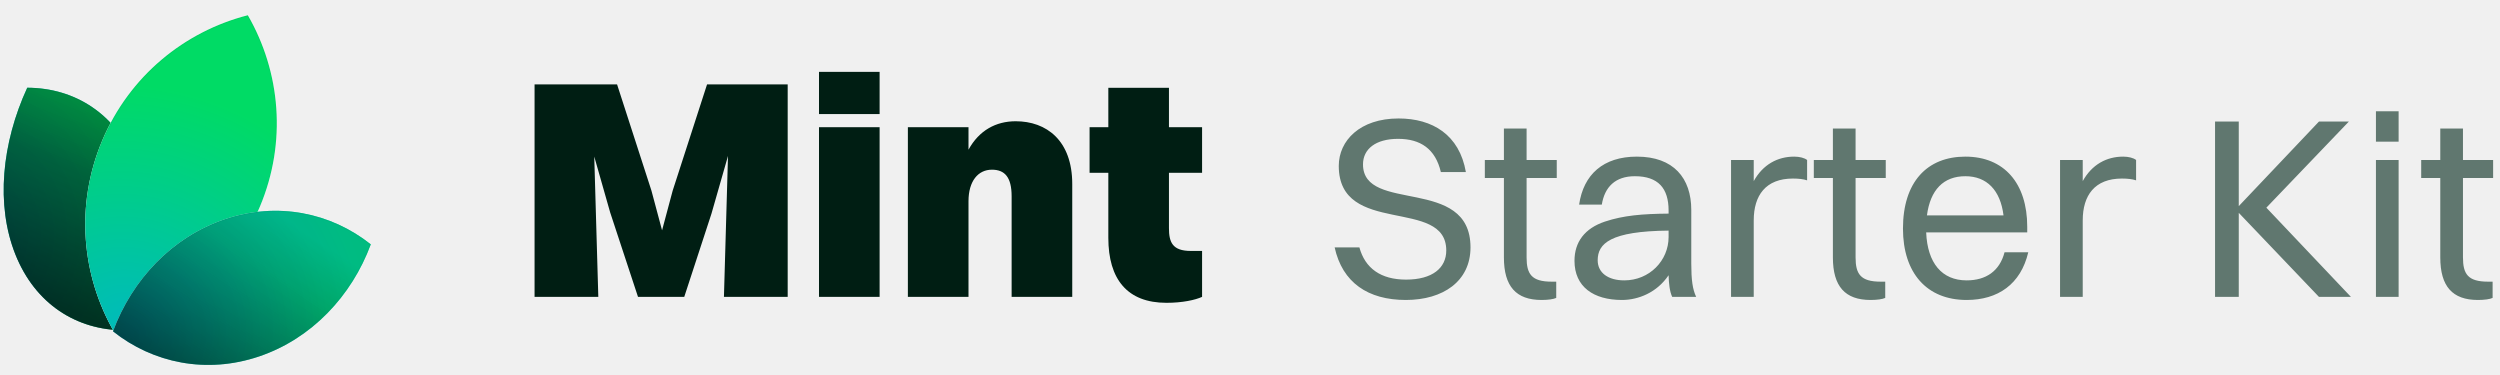
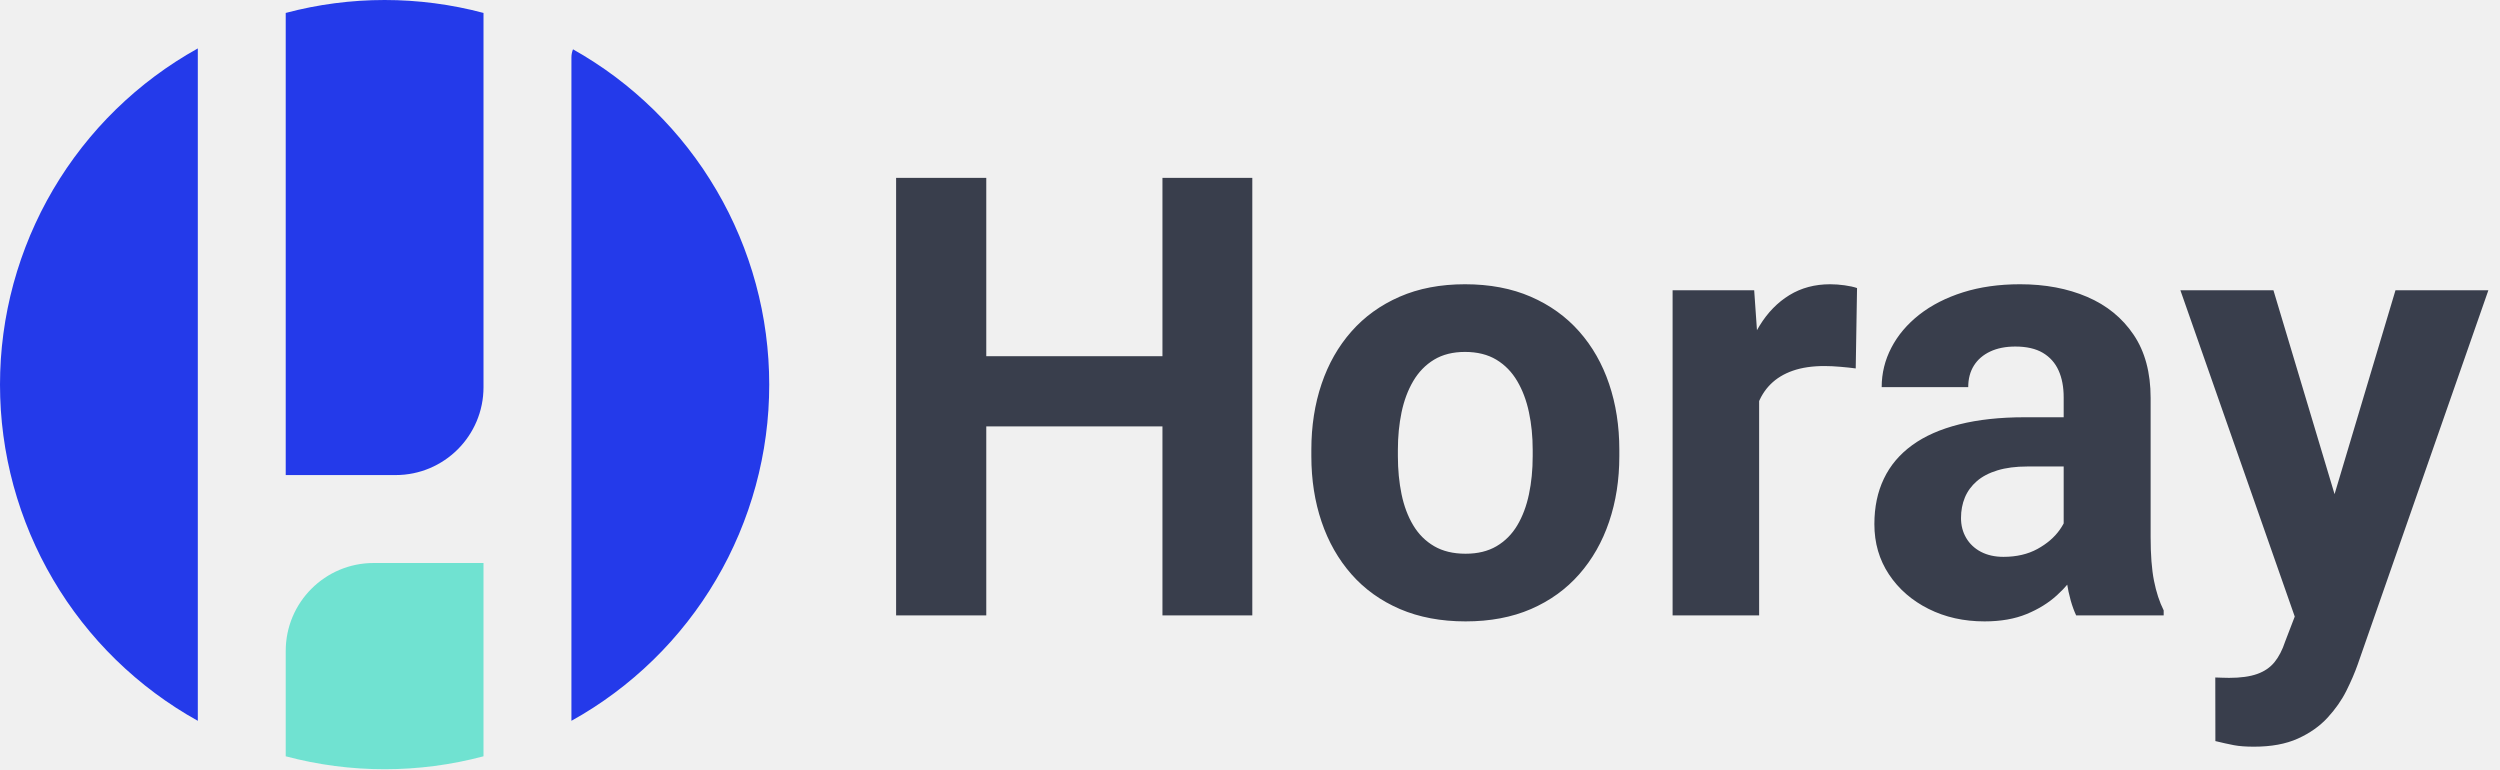
- <svg xmlns="http://www.w3.org/2000/svg" width="160" height="24" viewBox="0 0 160 24" fill="none">
-   <path d="M7.953 21.139C4.896 21.13 2.255 19.458 0.987 16.29C-0.28 13.121 0.109 9.163 1.744 5.615C4.801 5.624 7.442 7.296 8.71 10.465C9.977 13.633 9.588 17.591 7.953 21.139Z" fill="white" />
-   <path d="M7.953 21.139C4.896 21.13 2.255 19.458 0.987 16.29C-0.28 13.121 0.109 9.163 1.744 5.615C4.801 5.624 7.442 7.296 8.71 10.465C9.977 13.633 9.588 17.591 7.953 21.139Z" fill="url(#paint0_radial_115_86)" />
-   <path d="M7.953 21.139C4.896 21.13 2.255 19.458 0.987 16.29C-0.28 13.121 0.109 9.163 1.744 5.615C4.801 5.624 7.442 7.296 8.71 10.465C9.977 13.633 9.588 17.591 7.953 21.139Z" fill="black" fill-opacity="0.5" style="mix-blend-mode:hard-light" />
-   <path d="M7.953 21.139C4.896 21.13 2.255 19.458 0.987 16.29C-0.28 13.121 0.109 9.163 1.744 5.615C4.801 5.624 7.442 7.296 8.71 10.465C9.977 13.633 9.588 17.591 7.953 21.139Z" fill="url(#paint1_linear_115_86)" fill-opacity="0.5" style="mix-blend-mode:hard-light" />
-   <path d="M7.935 21.111C4.897 21.096 2.274 19.431 1.013 16.279C-0.248 13.124 0.136 9.182 1.762 5.643C4.8 5.659 7.423 7.324 8.684 10.476C9.945 13.63 9.561 17.572 7.935 21.111Z" stroke="url(#paint2_linear_115_86)" stroke-opacity="0.05" stroke-width="0.056" />
-   <path d="M7.31 21.257C11.354 20.221 14.884 17.375 16.628 13.236C18.373 9.097 17.945 4.587 15.86 0.976C11.816 2.012 8.287 4.858 6.542 8.998C4.797 13.137 5.225 17.646 7.31 21.257Z" fill="white" />
-   <path d="M7.31 21.257C11.354 20.221 14.884 17.375 16.628 13.236C18.373 9.097 17.945 4.587 15.86 0.976C11.816 2.012 8.287 4.858 6.542 8.998C4.797 13.137 5.225 17.646 7.31 21.257Z" fill="url(#paint3_radial_115_86)" />
-   <path d="M16.602 13.225C14.864 17.349 11.351 20.187 7.324 21.225C5.253 17.624 4.829 13.132 6.568 9.009C8.306 4.885 11.819 2.047 15.846 1.009C17.918 4.61 18.341 9.101 16.602 13.225Z" stroke="url(#paint4_linear_115_86)" stroke-opacity="0.05" stroke-width="0.056" />
-   <path d="M7.234 21.207C9.789 23.237 13.21 23.951 16.577 22.814C19.944 21.677 22.506 18.945 23.73 15.638C21.175 13.608 17.754 12.894 14.387 14.031C11.02 15.168 8.458 17.901 7.234 21.207Z" fill="white" />
-   <path d="M7.234 21.207C9.789 23.237 13.21 23.951 16.577 22.814C19.944 21.677 22.506 18.945 23.73 15.638C21.175 13.608 17.754 12.894 14.387 14.031C11.02 15.168 8.458 17.901 7.234 21.207Z" fill="url(#paint5_radial_115_86)" />
-   <path d="M7.234 21.207C9.789 23.237 13.21 23.951 16.577 22.814C19.944 21.677 22.506 18.945 23.73 15.638C21.175 13.608 17.754 12.894 14.387 14.031C11.02 15.168 8.458 17.901 7.234 21.207Z" fill="black" fill-opacity="0.2" style="mix-blend-mode:hard-light" />
-   <path d="M7.234 21.207C9.789 23.237 13.21 23.951 16.577 22.814C19.944 21.677 22.506 18.945 23.73 15.638C21.175 13.608 17.754 12.894 14.387 14.031C11.02 15.168 8.458 17.901 7.234 21.207Z" fill="url(#paint6_linear_115_86)" fill-opacity="0.5" style="mix-blend-mode:hard-light" />
-   <path d="M16.568 22.787C13.218 23.918 9.814 23.212 7.267 21.198C8.492 17.907 11.044 15.189 14.396 14.058C17.747 12.927 21.15 13.633 23.697 15.648C22.472 18.938 19.92 21.656 16.568 22.787Z" stroke="url(#paint7_linear_115_86)" stroke-opacity="0.05" stroke-width="0.056" />
-   <path d="M34.212 19V5.4H39.492L41.692 12.2L42.372 14.74L43.052 12.2L45.252 5.4H50.412V19H46.332L46.592 9.98L45.532 13.68L43.792 19H40.832L39.052 13.6L38.032 10.02L38.292 19H34.212ZM52.416 7.3V4.6H56.295V7.3H52.416ZM52.416 19V8.14H56.295V19H52.416ZM58.104 19V8.14H61.984V9.58C62.664 8.34 63.744 7.76 65.004 7.76C66.964 7.76 68.624 8.98 68.624 11.78V19H64.744V12.56C64.744 11.34 64.304 10.86 63.484 10.86C62.604 10.86 61.984 11.58 61.984 12.88V19H58.104ZM70.933 15.22V11.06H69.733V8.14H70.933V5.62H74.813V8.14H76.933V11.06H74.813V14.6C74.813 15.5 75.033 16.06 76.213 16.06H76.933V19C76.493 19.2 75.673 19.38 74.653 19.38C72.153 19.38 70.933 17.88 70.933 15.22Z" fill="#001E13" />
-   <path d="M87.232 10.519C87.232 13.687 94.112 11.229 94.112 15.832C94.112 17.994 92.364 19.198 89.971 19.198C87.562 19.198 85.912 18.093 85.417 15.832H87.001C87.364 17.169 88.371 17.895 89.987 17.895C91.671 17.895 92.561 17.152 92.561 16.03C92.561 12.598 85.681 15.155 85.681 10.618C85.681 9.001 87.034 7.582 89.509 7.582C91.671 7.582 93.403 8.621 93.816 11.014H92.215C91.868 9.529 90.912 8.886 89.476 8.886C88.057 8.886 87.232 9.529 87.232 10.519ZM96.25 16.476V11.393H95.029V10.239H96.25V8.226H97.702V10.239H99.632V11.393H97.702V16.476C97.702 17.532 98.015 18.026 99.302 18.026H99.599V19.066C99.434 19.148 99.071 19.198 98.659 19.198C97.025 19.198 96.25 18.323 96.25 16.476ZM102.516 13.093H101.064C101.345 11.162 102.615 10.024 104.76 10.024C107.103 10.024 108.242 11.393 108.242 13.44V16.888C108.242 17.895 108.324 18.521 108.555 19H107.021C106.856 18.654 106.806 18.142 106.79 17.614C106.047 18.72 104.859 19.198 103.803 19.198C101.988 19.198 100.767 18.357 100.767 16.69C100.767 15.486 101.427 14.611 102.714 14.182C103.902 13.786 105.107 13.687 106.79 13.671V13.473C106.79 12.053 106.13 11.278 104.628 11.278C103.374 11.278 102.698 11.971 102.516 13.093ZM102.252 16.657C102.252 17.465 102.929 17.944 103.952 17.944C105.569 17.944 106.79 16.674 106.79 15.172V14.759C103.061 14.793 102.252 15.585 102.252 16.657ZM110.787 19V10.239H112.239V11.591C112.833 10.519 113.774 10.024 114.83 10.024C115.176 10.024 115.49 10.107 115.655 10.239V11.542C115.407 11.46 115.094 11.427 114.747 11.427C112.998 11.427 112.239 12.515 112.239 14.1V19H110.787ZM117.305 16.476V11.393H116.084V10.239H117.305V8.226H118.757V10.239H120.688V11.393H118.757V16.476C118.757 17.532 119.071 18.026 120.358 18.026H120.655V19.066C120.49 19.148 120.127 19.198 119.714 19.198C118.081 19.198 117.305 18.323 117.305 16.476ZM129.809 16.145C129.33 18.192 127.862 19.198 125.865 19.198C123.324 19.198 121.79 17.482 121.79 14.627C121.79 11.658 123.324 10.024 125.783 10.024C128.258 10.024 129.743 11.723 129.743 14.512V14.875H123.275C123.357 16.838 124.281 17.944 125.865 17.944C127.103 17.944 127.977 17.35 128.291 16.145H129.809ZM125.783 11.278C124.38 11.278 123.539 12.152 123.324 13.786H128.225C128.027 12.169 127.152 11.278 125.783 11.278ZM131.843 19V10.239H133.295V11.591C133.889 10.519 134.829 10.024 135.885 10.024C136.232 10.024 136.545 10.107 136.71 10.239V11.542C136.463 11.46 136.149 11.427 135.803 11.427C134.054 11.427 133.295 12.515 133.295 14.1V19H131.843ZM141.763 19V7.78H143.281V13.192L148.413 7.78H150.327L145.047 13.291L150.459 19H148.413L143.281 13.621V19H141.763ZM152.06 9.067V7.12H153.512V9.067H152.06ZM152.06 19V10.239H153.512V19H152.06ZM156.178 16.476V11.393H154.957V10.239H156.178V8.226H157.63V10.239H159.56V11.393H157.63V16.476C157.63 17.532 157.943 18.026 159.23 18.026H159.527V19.066C159.362 19.148 158.999 19.198 158.587 19.198C156.953 19.198 156.178 18.323 156.178 16.476Z" fill="#002719" fill-opacity="0.6" />
+ <svg xmlns="http://www.w3.org/2000/svg" width="104" height="32" viewBox="0 0 104 32" fill="none">
+   <g clipPath="url(#clip0_5_30)">
+     <path d="M49.42 14.818V17.738H39.917V14.818H49.42ZM41.029 7.4V25.6H37.278V7.4H41.029ZM52.096 7.4V25.6H48.358V7.4H52.096ZM54.552 18.979V18.708C54.552 17.722 54.694 16.81 54.977 15.973C55.26 15.135 55.674 14.408 56.219 13.79C56.763 13.172 57.432 12.69 58.224 12.344C59.016 11.998 59.923 11.825 60.944 11.825C61.972 11.825 62.885 11.998 63.682 12.344C64.478 12.69 65.149 13.172 65.695 13.79C66.241 14.408 66.656 15.135 66.939 15.973C67.222 16.81 67.364 17.722 67.364 18.708V18.979C67.364 19.96 67.222 20.868 66.939 21.704C66.656 22.54 66.241 23.269 65.695 23.89C65.149 24.511 64.481 24.992 63.69 25.336C62.899 25.678 61.992 25.85 60.968 25.85C59.945 25.85 59.034 25.678 58.236 25.336C57.439 24.992 56.767 24.511 56.221 23.89C55.675 23.269 55.26 22.54 54.977 21.704C54.694 20.868 54.552 19.96 54.552 18.979ZM58.152 18.708V18.979C58.152 19.541 58.203 20.068 58.304 20.559C58.406 21.051 58.568 21.482 58.79 21.852C59.012 22.223 59.303 22.513 59.662 22.722C60.021 22.931 60.457 23.035 60.968 23.035C61.472 23.035 61.901 22.931 62.256 22.722C62.611 22.513 62.899 22.223 63.12 21.852C63.34 21.482 63.502 21.051 63.605 20.559C63.709 20.068 63.76 19.541 63.76 18.979V18.708C63.76 18.16 63.709 17.642 63.605 17.154C63.502 16.665 63.34 16.232 63.117 15.854C62.895 15.476 62.606 15.179 62.248 14.963C61.89 14.748 61.455 14.64 60.944 14.64C60.44 14.64 60.011 14.748 59.656 14.963C59.301 15.179 59.012 15.476 58.79 15.854C58.568 16.232 58.406 16.665 58.304 17.154C58.203 17.642 58.152 18.16 58.152 18.708ZM73.18 15.03V25.6H69.58V12.075H72.974L73.18 15.03ZM77.253 11.983L77.198 15.327C77.023 15.303 76.812 15.28 76.565 15.259C76.318 15.238 76.095 15.227 75.895 15.227C75.39 15.227 74.952 15.292 74.58 15.422C74.208 15.552 73.899 15.74 73.653 15.987C73.406 16.233 73.221 16.536 73.098 16.895C72.975 17.253 72.909 17.662 72.898 18.12L72.172 17.902C72.172 17.023 72.259 16.215 72.433 15.479C72.606 14.742 72.861 14.1 73.197 13.552C73.533 13.003 73.948 12.578 74.44 12.277C74.932 11.976 75.497 11.825 76.135 11.825C76.33 11.825 76.531 11.84 76.739 11.869C76.948 11.898 77.119 11.936 77.253 11.983ZM85.849 22.551V16.528C85.849 16.097 85.778 15.724 85.636 15.41C85.494 15.096 85.276 14.852 84.981 14.677C84.685 14.503 84.304 14.416 83.837 14.416C83.435 14.416 83.087 14.485 82.793 14.623C82.5 14.761 82.274 14.955 82.115 15.207C81.957 15.459 81.878 15.758 81.878 16.105H78.278C78.278 15.525 78.413 14.977 78.683 14.46C78.952 13.942 79.34 13.485 79.844 13.089C80.349 12.694 80.955 12.384 81.663 12.16C82.371 11.937 83.161 11.825 84.034 11.825C85.08 11.825 86.01 12 86.826 12.35C87.643 12.701 88.287 13.225 88.758 13.925C89.23 14.623 89.466 15.5 89.466 16.553V22.337C89.466 23.08 89.512 23.688 89.606 24.16C89.699 24.631 89.834 25.042 90.009 25.392V25.6H86.368C86.195 25.232 86.065 24.771 85.978 24.218C85.892 23.665 85.849 23.109 85.849 22.551ZM86.325 17.358L86.35 19.406H84.335C83.857 19.406 83.443 19.46 83.093 19.567C82.743 19.674 82.456 19.824 82.233 20.019C82.01 20.213 81.845 20.439 81.738 20.698C81.631 20.957 81.578 21.241 81.578 21.55C81.578 21.857 81.649 22.133 81.793 22.378C81.937 22.624 82.142 22.816 82.407 22.956C82.674 23.095 82.986 23.165 83.344 23.165C83.888 23.165 84.359 23.055 84.757 22.837C85.154 22.619 85.464 22.353 85.686 22.038C85.909 21.723 86.024 21.424 86.032 21.14L86.977 22.667C86.845 23.006 86.665 23.359 86.438 23.728C86.211 24.096 85.922 24.441 85.572 24.76C85.222 25.08 84.8 25.342 84.305 25.545C83.811 25.748 83.228 25.85 82.557 25.85C81.697 25.85 80.92 25.677 80.227 25.329C79.534 24.982 78.985 24.504 78.58 23.894C78.176 23.284 77.974 22.588 77.974 21.804C77.974 21.096 78.105 20.466 78.369 19.915C78.632 19.363 79.025 18.898 79.547 18.519C80.069 18.139 80.722 17.851 81.506 17.654C82.29 17.456 83.198 17.358 84.23 17.358H86.325ZM96.067 24.073L99.652 12.075H103.516L98.082 27.637C97.963 27.976 97.806 28.342 97.61 28.735C97.414 29.128 97.152 29.502 96.824 29.858C96.496 30.214 96.084 30.503 95.587 30.727C95.091 30.951 94.483 31.062 93.765 31.062C93.429 31.062 93.152 31.042 92.933 31C92.715 30.959 92.457 30.901 92.16 30.829L92.156 28.183C92.251 28.186 92.349 28.189 92.449 28.193C92.55 28.197 92.644 28.199 92.73 28.199C93.204 28.199 93.592 28.146 93.894 28.039C94.196 27.933 94.437 27.769 94.618 27.547C94.799 27.325 94.947 27.039 95.062 26.689L96.067 24.073ZM94.575 12.075L97.512 21.872L98.018 25.682L95.569 25.956L90.704 12.075H94.575Z" fill="#393E4C" />
+     <path fillRule="evenodd" clipRule="evenodd" d="M8.229 2.014V29.986C8.074 29.9 7.92 29.811 7.768 29.72C7.616 29.629 7.466 29.535 7.317 29.439C7.168 29.343 7.021 29.244 6.875 29.143C6.729 29.042 6.585 28.938 6.443 28.832C6.301 28.726 6.161 28.618 6.022 28.508C5.883 28.397 5.747 28.284 5.612 28.169C5.477 28.054 5.344 27.937 5.213 27.817C5.082 27.698 4.953 27.576 4.826 27.452C4.7 27.328 4.575 27.203 4.452 27.075C4.329 26.947 4.209 26.817 4.09 26.685C3.972 26.553 3.856 26.419 3.742 26.283C3.628 26.147 3.516 26.009 3.407 25.87C3.298 25.73 3.191 25.589 3.086 25.446C2.981 25.303 2.879 25.158 2.779 25.012C2.679 24.865 2.582 24.717 2.487 24.567C2.392 24.418 2.3 24.266 2.21 24.113C2.12 23.961 2.033 23.806 1.948 23.651C1.863 23.495 1.781 23.338 1.701 23.18C1.622 23.021 1.545 22.861 1.471 22.7C1.396 22.539 1.325 22.377 1.256 22.214C1.187 22.05 1.121 21.886 1.058 21.72C0.994 21.555 0.934 21.388 0.876 21.221C0.818 21.053 0.763 20.885 0.711 20.715C0.658 20.546 0.609 20.376 0.562 20.204C0.516 20.033 0.472 19.862 0.431 19.689C0.39 19.517 0.352 19.343 0.317 19.17C0.282 18.996 0.25 18.822 0.22 18.647C0.191 18.472 0.165 18.297 0.141 18.121C0.118 17.945 0.097 17.769 0.079 17.593C0.062 17.416 0.047 17.24 0.035 17.063C0.024 16.886 0.015 16.709 0.009 16.532C0.003 16.355 0 16.177 0 16C0 15.823 0.003 15.645 0.009 15.468C0.015 15.291 0.024 15.114 0.035 14.937C0.047 14.76 0.062 14.584 0.079 14.407C0.097 14.231 0.118 14.055 0.141 13.879C0.165 13.703 0.191 13.528 0.22 13.353C0.25 13.178 0.282 13.004 0.317 12.83C0.352 12.656 0.39 12.483 0.431 12.311C0.472 12.138 0.516 11.966 0.562 11.796C0.609 11.624 0.658 11.454 0.711 11.285C0.763 11.115 0.818 10.947 0.876 10.779C0.934 10.612 0.994 10.445 1.058 10.28C1.121 10.114 1.187 9.95 1.256 9.786C1.325 9.623 1.396 9.461 1.471 9.3C1.545 9.139 1.622 8.979 1.701 8.82C1.781 8.662 1.863 8.505 1.948 8.349C2.033 8.194 2.12 8.039 2.21 7.886C2.3 7.734 2.392 7.582 2.487 7.433C2.582 7.283 2.679 7.135 2.779 6.988C2.879 6.842 2.981 6.697 3.086 6.554C3.191 6.411 3.298 6.27 3.407 6.13C3.516 5.991 3.628 5.853 3.742 5.717C3.856 5.581 3.972 5.447 4.09 5.315C4.209 5.183 4.329 5.053 4.452 4.925C4.575 4.798 4.7 4.672 4.826 4.548C4.953 4.424 5.082 4.302 5.213 4.183C5.344 4.063 5.477 3.946 5.612 3.831C5.747 3.716 5.883 3.603 6.022 3.492C6.161 3.382 6.301 3.274 6.443 3.168C6.585 3.062 6.729 2.958 6.875 2.857C7.021 2.756 7.168 2.657 7.317 2.561C7.466 2.465 7.616 2.371 7.768 2.28C7.92 2.189 8.074 2.1 8.229 2.014Z" fill="#243AEA" />
+     <path fillRule="evenodd" clipRule="evenodd" d="M11.886 31.462V27.078C11.886 25.058 13.523 23.421 15.543 23.421H20.114V31.462C19.443 31.64 18.763 31.775 18.075 31.865C17.386 31.955 16.695 32 16 32C15.306 32 14.614 31.955 13.925 31.865C13.237 31.775 12.557 31.64 11.886 31.462Z" fill="#70E2D1" />
+     <path fillRule="evenodd" clipRule="evenodd" d="M20.114 0.538V16.106C20.114 18.126 18.477 19.763 16.457 19.763H11.886V0.538C12.557 0.359 13.237 0.225 13.925 0.135C14.614 0.045 15.306 0 16 0C16.695 0 17.386 0.045 18.075 0.135C18.763 0.225 19.443 0.359 20.114 0.538Z" fill="#243AEA" />
+     <path fillRule="evenodd" clipRule="evenodd" d="M23.771 29.986C23.926 29.9 24.08 29.811 24.232 29.72C24.384 29.629 24.534 29.535 24.683 29.439C24.832 29.343 24.98 29.244 25.125 29.143C25.271 29.042 25.415 28.938 25.557 28.832C25.699 28.726 25.839 28.618 25.978 28.508C26.117 28.397 26.253 28.284 26.388 28.169C26.523 28.054 26.656 27.937 26.787 27.817C26.918 27.698 27.047 27.576 27.174 27.452C27.3 27.328 27.425 27.203 27.548 27.075C27.671 26.947 27.791 26.817 27.91 26.685C28.028 26.553 28.144 26.419 28.258 26.283C28.372 26.147 28.484 26.009 28.593 25.87C28.702 25.73 28.809 25.589 28.914 25.446C29.019 25.303 29.121 25.158 29.221 25.012C29.321 24.865 29.418 24.717 29.513 24.567C29.608 24.418 29.7 24.266 29.79 24.113C29.88 23.961 29.968 23.806 30.052 23.651C30.137 23.495 30.219 23.338 30.299 23.18C30.378 23.021 30.455 22.861 30.529 22.7C30.604 22.539 30.675 22.377 30.744 22.214C30.813 22.05 30.879 21.886 30.942 21.72C31.006 21.555 31.067 21.388 31.124 21.221C31.182 21.053 31.237 20.885 31.289 20.715C31.342 20.546 31.391 20.375 31.438 20.204C31.484 20.033 31.528 19.862 31.569 19.689C31.61 19.517 31.648 19.343 31.683 19.17C31.718 18.996 31.75 18.822 31.78 18.647C31.809 18.472 31.835 18.297 31.859 18.121C31.882 17.945 31.903 17.769 31.921 17.593C31.938 17.416 31.953 17.24 31.965 17.063C31.976 16.886 31.985 16.709 31.991 16.532C31.997 16.355 32 16.177 32 16C32 15.823 31.997 15.647 31.991 15.471C31.985 15.294 31.977 15.118 31.965 14.942C31.953 14.766 31.939 14.59 31.921 14.414C31.904 14.239 31.883 14.063 31.86 13.888C31.837 13.713 31.811 13.539 31.782 13.365C31.752 13.191 31.721 13.017 31.686 12.844C31.651 12.671 31.613 12.499 31.573 12.327C31.532 12.155 31.489 11.984 31.443 11.814C31.396 11.643 31.348 11.474 31.296 11.305C31.244 11.136 31.189 10.969 31.132 10.802C31.075 10.635 31.015 10.469 30.952 10.304C30.889 10.139 30.823 9.975 30.755 9.812C30.687 9.649 30.616 9.488 30.542 9.327C30.469 9.167 30.392 9.008 30.314 8.85C30.235 8.692 30.153 8.535 30.069 8.38C29.985 8.225 29.898 8.071 29.809 7.919C29.72 7.767 29.629 7.616 29.534 7.467C29.44 7.317 29.344 7.17 29.245 7.023C29.146 6.877 29.044 6.733 28.94 6.59C28.837 6.447 28.73 6.306 28.622 6.167C28.514 6.028 28.403 5.891 28.29 5.755C28.177 5.619 28.062 5.486 27.944 5.354C27.827 5.222 27.707 5.092 27.585 4.965C27.464 4.837 27.34 4.711 27.214 4.587C27.088 4.464 26.96 4.342 26.83 4.223C26.7 4.103 26.568 3.986 26.435 3.871C26.301 3.756 26.165 3.643 26.028 3.532C25.89 3.422 25.751 3.313 25.61 3.207C25.468 3.101 25.326 2.998 25.181 2.896C25.037 2.795 24.89 2.696 24.742 2.6C24.595 2.503 24.445 2.409 24.294 2.318C24.143 2.226 23.991 2.137 23.837 2.051C23.795 2.156 23.771 2.271 23.771 2.392V29.986Z" fill="#243AEA" />
+   </g>
  <defs>
-     <radialGradient id="paint0_radial_115_86" cx="0" cy="0" r="1" gradientUnits="userSpaceOnUse" gradientTransform="translate(-3.00503 15.023) rotate(-10.029) scale(17.9572 17.784)">
-       <stop stop-color="#00B0BB" />
-       <stop offset="1" stop-color="#00DB65" />
-     </radialGradient>
-     <linearGradient id="paint1_linear_115_86" x1="7.39" y1="4.813" x2="1.63" y2="18.689" gradientUnits="userSpaceOnUse">
-       <stop stop-color="#18E299" />
-       <stop offset="1" />
-     </linearGradient>
-     <linearGradient id="paint2_linear_115_86" x1="7.948" y1="8.016" x2="1.761" y2="18.746" gradientUnits="userSpaceOnUse">
-       <stop />
-       <stop offset="1" stop-opacity="0" />
-     </linearGradient>
-     <radialGradient id="paint3_radial_115_86" cx="0" cy="0" r="1" gradientUnits="userSpaceOnUse" gradientTransform="translate(8.11404 20.8822) rotate(-75.7542) scale(21.6246 23.7772)">
-       <stop stop-color="#00BBBB" />
-       <stop offset="0.713" stop-color="#00DB65" />
-     </radialGradient>
-     <linearGradient id="paint4_linear_115_86" x1="7.602" y1="5.871" x2="15.556" y2="16.372" gradientUnits="userSpaceOnUse">
-       <stop />
-       <stop offset="1" stop-opacity="0" />
-     </linearGradient>
-     <radialGradient id="paint5_radial_115_86" cx="0" cy="0" r="1" gradientUnits="userSpaceOnUse" gradientTransform="translate(7.84537 21.5181) rotate(-20.3525) scale(18.5603 17.32)">
-       <stop stop-color="#00B0BB" />
-       <stop offset="1" stop-color="#00DB65" />
-     </radialGradient>
-     <linearGradient id="paint6_linear_115_86" x1="16.808" y1="13.007" x2="10.041" y2="22.994" gradientUnits="userSpaceOnUse">
-       <stop stop-color="#00B1BC" />
-       <stop offset="1" />
-     </linearGradient>
-     <linearGradient id="paint7_linear_115_86" x1="16.808" y1="13.007" x2="14.169" y2="23.841" gradientUnits="userSpaceOnUse">
-       <stop />
-       <stop offset="1" stop-opacity="0" />
-     </linearGradient>
+     <clipPath id="clip0_5_30">
+       <rect width="103.771" height="32" fill="white" />
+     </clipPath>
  </defs>
</svg>
